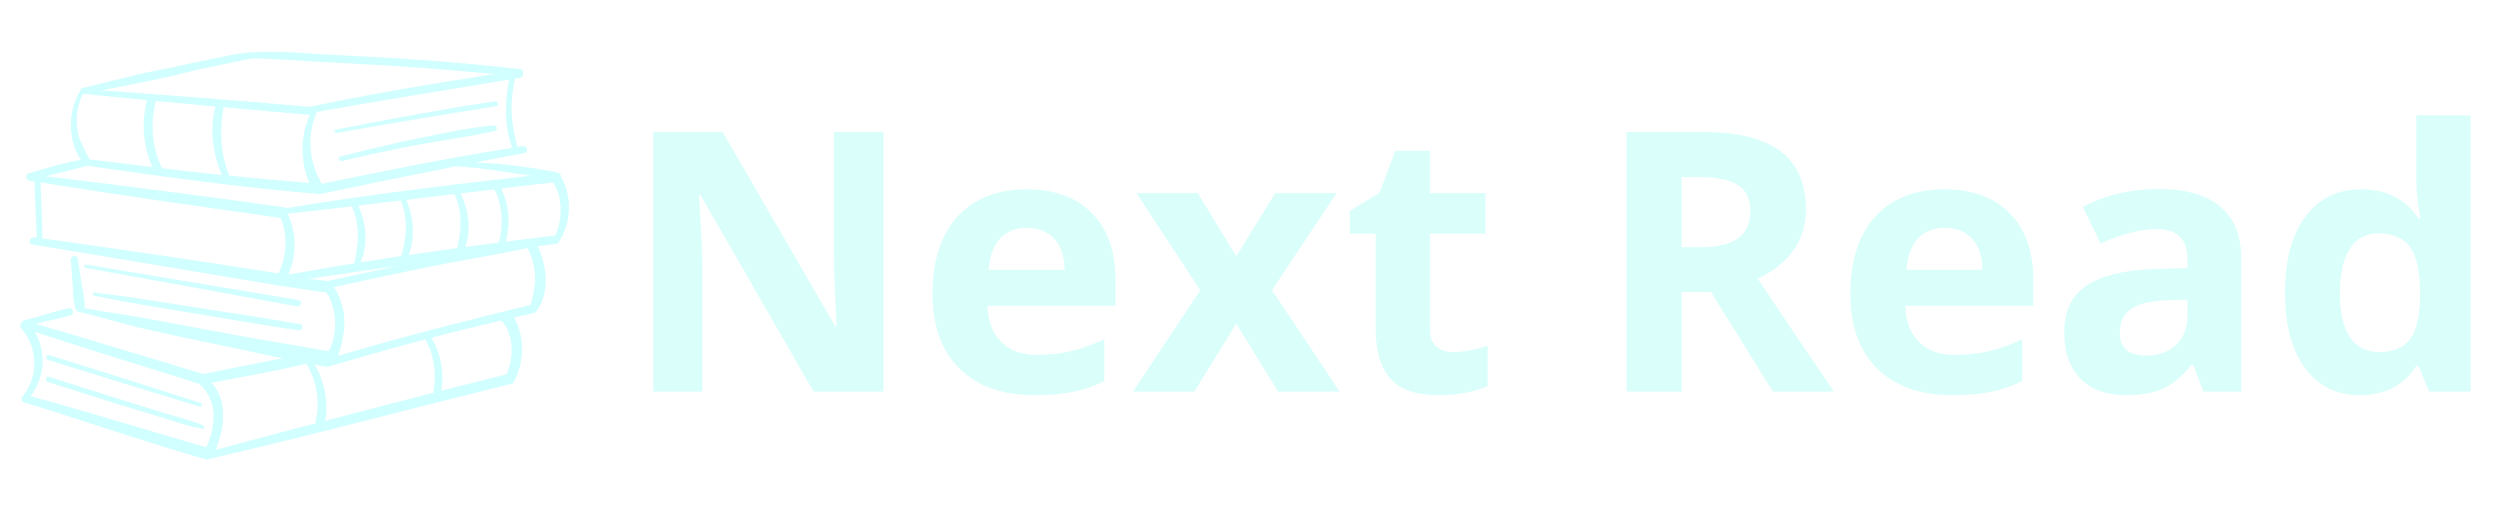
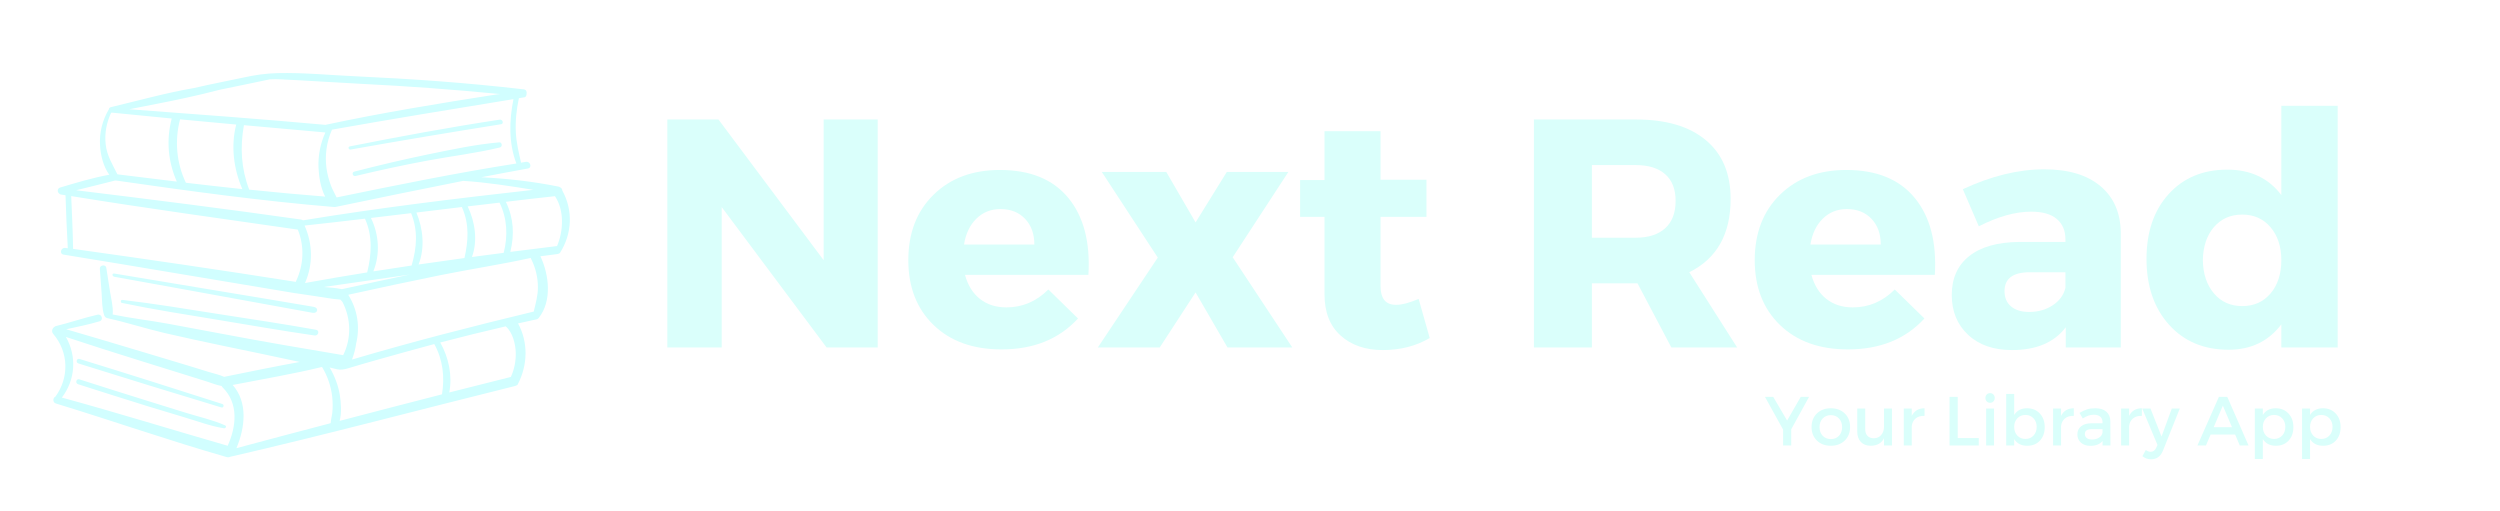
<svg xmlns="http://www.w3.org/2000/svg" width="1920" zoomAndPan="magnify" viewBox="0 0 1440 294" height="392" preserveAspectRatio="xMidYMid meet" version="1.0">
  <defs>
    <g />
-     <clipPath id="6b8345440b">
-       <path d="M 11.016 29.398 L 328 29.398 L 328 264.898 L 11.016 264.898 Z M 11.016 29.398 " clip-rule="nonzero" />
+     <clipPath id="85f40cbfcf">
+       <path d="M 30 42 L 329 42 L 329 263.617 L 30 263.617 Z M 30 42 " clip-rule="nonzero" />
    </clipPath>
  </defs>
-   <g clip-path="url(#6b8345440b)">
-     <path fill="#d1feff" d="M 285.055 75.352 C 270.574 78.852 255.523 80.633 240.852 83.367 C 226.117 86.102 211.512 89.285 196.906 92.785 C 195.125 93.23 194.363 90.559 196.141 90.113 C 210.941 86.293 225.738 82.793 240.727 79.676 C 255.078 76.75 269.938 73.504 284.609 72.234 C 286.387 72.043 286.77 74.906 285.055 75.352 Z M 112.945 177.086 C 93.512 174.031 74.078 170.785 54.52 168.496 C 53.5 168.367 53.246 170.148 54.266 170.34 C 73.699 174.414 93.387 177.465 113.008 180.711 C 132.633 183.957 152.258 187.391 171.945 190.254 C 174.168 190.574 175.184 187.199 172.836 186.754 C 152.957 183.191 132.887 180.203 112.945 177.086 Z M 71.793 230.785 C 57.25 226.266 42.77 221.684 28.289 217.039 C 26.383 216.406 25.621 219.457 27.527 220.031 C 41.816 224.613 56.105 229.129 70.395 233.582 C 77.254 235.684 84.113 237.781 91.035 239.816 C 99.418 242.234 107.992 245.609 116.566 246.945 C 117.582 247.133 118.406 245.672 117.266 245.164 C 109.707 241.789 101.195 239.945 93.258 237.465 C 86.145 235.238 78.969 233.012 71.793 230.785 Z M 28.352 204.57 C 26.637 204.062 25.938 206.734 27.652 207.305 C 56.742 216.469 85.891 225.375 115.043 234.219 C 116.375 234.602 116.883 232.566 115.613 232.121 C 86.527 222.766 57.504 213.543 28.352 204.57 Z M 171.438 172.758 C 130.855 165.824 90.211 159.27 49.629 152.398 C 48.105 152.145 48.168 154.055 49.691 154.371 C 49.691 154.371 130.285 168.941 170.676 176.387 C 173.852 176.957 174.613 173.332 171.438 172.758 Z M 284.926 58.363 C 254.254 63.008 223.77 68.672 193.348 74.715 C 192.078 74.969 192.648 76.879 193.918 76.625 C 224.469 71.152 255.078 66.062 285.754 61.164 C 287.594 60.906 286.77 58.109 284.926 58.363 Z M 321.762 139.676 C 321.57 139.992 321.316 140.121 321 140.184 C 320.684 140.375 320.363 140.5 319.984 140.5 C 316.555 140.945 313.125 141.391 309.758 141.836 C 315.094 153.164 316.938 169.195 308.742 179.504 C 308.617 179.629 308.488 179.758 308.363 179.883 C 308.109 180.141 307.727 180.328 307.281 180.395 C 303.535 181.219 299.789 182.047 296.105 182.875 C 302.457 194.52 302.012 208.324 295.977 220.031 C 295.789 220.477 295.406 220.668 295.09 220.793 C 294.836 220.922 294.582 221.051 294.262 221.113 C 236.281 235.492 178.551 250.953 120.312 264.375 C 119.68 264.695 118.914 264.758 118.09 264.504 C 83.098 254.453 48.738 242.426 14 231.801 C 11.84 231.164 12.094 228.301 13.684 227.602 C 22.191 216.023 21.812 200.309 12.348 189.301 C 11.016 187.711 11.84 185.738 13.172 184.91 C 13.363 184.719 13.617 184.594 13.871 184.527 C 22.445 182.43 30.828 179.504 39.402 177.531 C 42.07 176.957 43.215 180.84 40.547 181.602 C 33.879 183.574 27.082 184.973 20.285 186.438 C 36.227 191.145 52.168 195.789 68.047 200.625 C 76.871 203.297 85.637 205.906 94.465 208.578 C 98.785 209.914 103.164 211.25 107.484 212.586 C 110.531 213.543 113.77 214.176 116.691 215.512 C 132.062 212.395 147.43 209.215 162.863 206.414 C 147.176 203.043 131.426 199.734 115.742 196.488 C 103.926 194.008 92.113 191.465 80.301 188.727 C 68.617 185.992 57.184 182.238 45.562 179.695 C 45.5 179.695 45.438 179.629 45.371 179.629 C 44.547 179.504 43.785 178.867 43.402 177.785 C 42.07 173.523 42.195 168.688 41.879 164.234 L 40.801 149.41 C 40.609 147.184 44.422 146.609 44.738 148.836 C 45.5 153.734 46.262 158.633 47.023 163.469 C 47.723 167.859 48.992 172.566 48.676 177.02 C 48.676 177.148 48.613 177.277 48.613 177.402 C 59.852 179.758 71.477 181.031 82.777 183.129 C 94.336 185.293 105.961 187.457 117.52 189.617 C 141.207 194.137 164.961 198.145 188.711 202.152 C 188.902 202.215 189.156 202.215 189.348 202.281 C 194.492 191.973 194.172 179.949 188.902 169.703 C 188.52 169.258 188.141 168.812 187.758 168.434 C 187.695 168.367 187.695 168.367 187.633 168.305 C 182.426 167.988 177.09 166.84 171.945 166.141 C 168.262 165.633 164.516 165.059 160.832 164.488 C 160.77 164.488 160.703 164.488 160.578 164.488 C 113.262 156.66 66.012 148.52 18.637 140.82 C 15.906 140.375 17.047 136.367 19.715 136.746 C 20.223 136.812 20.73 136.875 21.238 136.938 C 20.605 126.121 20.223 115.371 19.844 104.555 C 18.891 104.426 18 104.234 17.047 104.109 C 16.668 104.047 16.348 103.918 16.16 103.664 C 14.824 102.898 14.57 100.418 16.539 99.848 C 26.445 96.918 36.418 93.863 46.578 92.02 C 42.895 86.992 41.246 79.93 40.926 74.141 C 40.418 66.316 42.387 58.68 46.324 52 C 46.391 51.43 46.77 50.918 47.531 50.727 C 64.363 46.719 81.32 41.949 98.402 39.023 C 108.883 36.539 121.457 34.188 128.316 32.66 C 135.555 31.07 141.969 30.113 149.398 29.922 C 165.402 29.543 181.664 31.195 197.602 31.895 C 231.578 33.484 263.207 35.648 299.66 39.848 C 301.121 40.039 301.566 41.375 301.312 42.457 C 301.441 43.668 300.742 44.875 299.281 44.812 C 298.391 44.938 297.504 45.129 296.613 45.258 C 295.152 52.191 294.391 59.191 294.77 66.254 C 295.09 72.551 296.551 78.531 297.945 84.641 C 298.961 84.512 299.98 84.32 300.996 84.129 C 303.598 83.75 304.867 87.695 302.137 88.203 C 292.676 89.922 283.148 91.703 273.688 93.547 C 289.562 94.375 305.125 96.094 320.809 99.273 C 321.191 99.336 321.445 99.465 321.699 99.656 C 322.59 99.973 323.098 100.863 323.16 101.754 C 329.766 113.715 329.129 128.094 321.762 139.676 Z M 293.309 45.828 C 256.348 51.875 219.387 57.918 182.488 64.473 C 182.488 64.535 182.426 64.66 182.426 64.727 C 179.184 72.105 178.105 80.188 179.184 88.203 C 179.695 91.766 180.645 95.203 181.852 98.574 C 182.805 101.117 184.203 103.41 185.348 105.891 C 221.863 98.383 258.254 90.938 295.09 85.148 C 290.324 72.742 290.707 58.68 293.309 45.828 Z M 58.773 52 C 98.719 54.992 138.668 57.918 178.613 61.543 C 178.742 61.48 178.867 61.418 179.059 61.418 C 213.289 54.102 247.902 48.438 282.516 43.031 C 283.402 42.902 284.23 42.84 285.117 42.711 C 256.922 39.977 228.723 37.875 200.398 36.477 C 184.141 35.648 167.883 34.504 151.559 33.742 C 149.145 33.613 146.797 33.613 144.508 33.742 C 134.41 35.84 124.312 38.004 114.215 40.039 C 106.977 41.883 99.039 43.855 93.766 44.938 C 82.082 47.547 70.395 49.648 58.773 52 Z M 178.488 66.188 C 161.91 64.727 145.336 63.262 128.758 61.734 C 126.348 75.285 127.043 88.266 132 101.117 C 147.43 102.707 162.863 104.172 178.359 105.383 C 175.566 100.035 174.551 93.164 174.297 87.758 C 173.977 80.312 175.438 72.934 178.488 66.188 Z M 124.059 61.352 C 112.629 60.336 101.195 59.254 89.766 58.172 C 86.398 71.152 87.543 84.766 93.32 96.918 C 104.816 98.254 116.312 99.59 127.809 100.801 C 122.473 88.52 120.695 74.332 124.059 61.352 Z M 51.531 91.766 C 63.602 93.293 75.668 94.758 87.797 96.219 C 82.398 83.941 81.254 70.77 84.684 57.664 C 72.617 56.52 60.551 55.309 48.484 54.102 C 48.23 54.164 47.914 54.164 47.723 54.102 C 44.863 60.145 43.656 66.633 44.355 73.316 C 45.117 80.504 48.547 85.656 51.531 91.766 Z M 161.656 125.551 C 115.551 118.871 69.316 112.57 23.336 105.062 C 23.781 115.816 24.289 126.566 24.477 137.32 C 69.887 143.684 115.168 150.301 160.449 157.488 C 160.516 157.234 160.578 157.043 160.703 156.789 C 165.277 146.926 165.785 135.73 161.656 125.551 Z M 164.832 119.887 C 211.512 112.188 258.445 106.527 305.441 101.246 C 291.277 98.953 277.051 96.664 262.699 95.773 C 262.637 95.773 262.637 95.773 262.57 95.773 C 236.789 100.863 211.066 106.207 185.41 111.551 C 185.281 111.551 185.156 111.551 185.027 111.617 C 184.711 111.742 184.266 111.809 183.82 111.742 C 139.301 108.055 95.102 101.945 50.898 95.582 C 50.645 95.648 50.391 95.582 50.074 95.52 C 49.945 95.582 49.883 95.582 49.754 95.648 C 41.941 97.684 34.133 99.527 26.32 101.5 C 72.109 107.098 117.836 112.887 163.5 119.379 C 164.07 119.441 164.453 119.633 164.832 119.887 Z M 267.969 142.281 C 274.449 141.391 280.863 140.566 287.34 139.738 C 290.008 129.367 289.5 118.613 284.801 109.07 C 278.324 109.836 271.844 110.598 265.367 111.363 C 269.875 120.84 271.59 132.293 267.969 142.281 Z M 235.391 146.863 C 244.727 145.527 254.062 144.191 263.398 142.918 C 265.746 132.422 266.445 122.367 262 112.188 C 261.938 112.062 261.875 111.871 261.875 111.742 C 252.602 112.824 243.328 113.969 234.059 115.117 C 238.184 125.039 239.328 136.746 235.391 146.863 Z M 207.766 151.062 C 215.512 149.855 223.324 148.645 231.137 147.5 C 234.312 136.555 235.137 126.188 230.816 115.496 C 222.625 116.453 214.434 117.469 206.305 118.426 C 211.258 128.668 212.02 140.5 207.766 151.062 Z M 204.016 151.699 C 206.684 140.754 207.445 129.559 202.684 118.934 C 202.684 118.934 202.684 118.934 202.684 118.871 C 190.426 120.332 178.105 121.73 165.785 123.07 C 170.801 134.328 171.055 146.863 166.039 158.188 C 178.676 155.898 191.316 153.734 204.016 151.699 Z M 229.93 153.035 C 212.465 155.582 195 158.125 177.469 160.605 C 181.219 160.926 185.027 161.18 188.586 161.941 C 202.367 158.887 216.148 155.898 229.93 153.035 Z M 115.742 221.941 C 115.484 221.684 115.297 221.43 115.168 221.113 C 111.992 220.539 109.008 219.266 105.961 218.312 C 101.641 216.914 97.258 215.578 92.941 214.242 C 84.176 211.504 75.414 208.77 66.586 206.035 C 51.023 201.199 35.527 196.234 20.098 191.145 C 26.766 202.918 26.004 217.168 17.621 228.176 C 51.531 237.465 85.066 247.898 118.852 257.633 C 124.125 245.863 125.711 231.801 115.742 221.941 Z M 182.68 227.793 C 181.918 221.176 179.82 215.066 176.453 209.469 C 158.418 213.859 140.062 216.914 121.902 220.477 C 131.301 231.164 129.457 246.562 124.188 259.098 C 143.367 253.941 162.547 248.852 181.727 243.824 C 181.789 241.855 182.426 239.883 182.68 237.781 C 183.059 234.473 182.996 231.102 182.68 227.793 Z M 244.98 195.473 C 239.074 197.062 233.168 198.652 227.262 200.309 C 221.355 201.961 215.449 203.617 209.543 205.27 C 203.762 206.926 197.922 208.578 192.141 210.359 C 190.172 210.934 187.758 211.379 185.789 210.934 C 184.203 210.551 183.121 210.297 181.09 209.789 C 184.074 214.812 186.426 220.922 187.316 226.711 C 187.949 230.785 188.586 237.465 187.188 242.426 C 208.02 236.953 228.848 231.547 249.68 226.203 C 251.395 215.512 250.25 205.078 244.98 195.473 Z M 294.707 200.688 C 294.582 195.535 292.801 188.156 288.547 184.656 C 275.211 187.773 261.875 191.02 248.602 194.52 C 253.809 203.742 256.094 214.688 254.125 225.059 C 266.637 221.875 279.148 218.695 291.723 215.578 C 293.883 210.805 294.836 205.844 294.707 200.688 Z M 308.234 160.859 C 308.234 154.816 306.836 148.898 304.105 143.492 C 303.98 143.301 303.918 143.047 303.852 142.855 C 285.688 146.863 267.145 149.664 248.855 153.352 C 230.055 157.172 211.32 161.18 192.586 165.316 C 192.586 165.441 192.586 165.504 192.586 165.633 C 198.176 174.539 199.699 185.164 197.285 195.09 C 196.84 198.461 195.953 201.707 194.746 204.953 C 231.453 194.074 268.48 184.594 305.695 175.621 C 306.836 170.723 308.234 166.016 308.234 160.859 Z M 318.652 105.125 C 308.68 106.207 298.645 107.352 288.676 108.562 C 293.5 118.68 293.945 128.605 291.406 139.164 C 300.867 137.957 310.395 136.746 319.855 135.602 C 319.855 135.602 319.922 135.602 319.922 135.602 C 323.859 126.375 324.43 113.715 318.652 105.125 Z M 318.652 105.125 " fill-opacity="1" fill-rule="nonzero" />
+   <g clip-path="url(#85f40cbfcf)">
+     <path fill="#d1feff" d="M 287.965 84.934 C 274.301 88.234 260.102 89.914 246.258 92.492 C 232.355 95.07 218.574 98.07 204.793 101.367 C 203.113 101.789 202.395 99.27 204.074 98.852 C 218.035 95.25 231.996 91.953 246.141 89.012 C 259.68 86.254 273.703 83.195 287.547 81.996 C 289.223 81.816 289.582 84.516 287.965 84.934 Z M 125.574 180.836 C 107.238 177.957 88.902 174.898 70.445 172.738 C 69.488 172.621 69.25 174.301 70.207 174.48 C 88.543 178.316 107.121 181.195 125.637 184.254 C 144.152 187.312 162.668 190.555 181.242 193.25 C 183.34 193.551 184.301 190.375 182.082 189.953 C 163.328 186.594 144.391 183.777 125.574 180.836 Z M 86.746 231.457 C 73.023 227.199 59.359 222.879 45.699 218.5 C 43.902 217.902 43.184 220.781 44.98 221.32 C 58.461 225.641 71.945 229.898 85.426 234.094 C 91.898 236.074 98.371 238.055 104.902 239.973 C 112.812 242.254 120.902 245.43 128.992 246.691 C 129.949 246.871 130.73 245.492 129.648 245.012 C 122.52 241.832 114.488 240.094 107 237.754 C 100.289 235.656 93.516 233.555 86.746 231.457 Z M 45.758 206.746 C 44.141 206.266 43.48 208.785 45.102 209.324 C 72.543 217.961 100.047 226.359 127.555 234.695 C 128.812 235.055 129.289 233.137 128.094 232.715 C 100.648 223.898 73.262 215.203 45.758 206.746 Z M 180.766 176.758 C 142.473 170.223 104.125 164.043 65.832 157.566 C 64.395 157.328 64.453 159.125 65.895 159.426 C 65.895 159.426 141.934 173.16 180.043 180.176 C 183.039 180.719 183.762 177.297 180.766 176.758 Z M 287.844 68.922 C 258.902 73.301 230.141 78.637 201.438 84.336 C 200.238 84.574 200.777 86.375 201.977 86.133 C 230.801 80.977 259.68 76.18 288.625 71.559 C 290.363 71.32 289.582 68.684 287.844 68.922 Z M 322.602 145.57 C 322.422 145.871 322.18 145.992 321.879 146.051 C 321.582 146.23 321.281 146.352 320.922 146.352 C 317.688 146.77 314.449 147.191 311.273 147.609 C 316.309 158.285 318.047 173.398 310.316 183.117 C 310.195 183.234 310.074 183.355 309.957 183.477 C 309.715 183.715 309.355 183.895 308.938 183.957 C 305.402 184.734 301.867 185.516 298.391 186.293 C 304.383 197.27 303.965 210.285 298.27 221.32 C 298.09 221.742 297.73 221.922 297.434 222.039 C 297.191 222.16 296.953 222.281 296.652 222.34 C 241.945 235.895 187.477 250.469 132.527 263.125 C 131.926 263.426 131.207 263.484 130.43 263.242 C 97.41 253.77 64.992 242.434 32.215 232.418 C 30.18 231.816 30.418 229.117 31.918 228.457 C 39.945 217.543 39.586 202.727 30.66 192.352 C 29.398 190.852 30.18 188.992 31.438 188.215 C 31.617 188.035 31.855 187.914 32.098 187.855 C 40.188 185.875 48.098 183.117 56.184 181.258 C 58.703 180.719 59.781 184.375 57.266 185.094 C 50.973 186.953 44.559 188.273 38.148 189.652 C 53.188 194.09 68.23 198.469 83.211 203.027 C 91.539 205.547 99.809 208.008 108.137 210.523 C 112.211 211.785 116.348 213.043 120.422 214.305 C 123.297 215.203 126.355 215.805 129.109 217.062 C 143.613 214.125 158.113 211.125 172.676 208.484 C 157.875 205.309 143.012 202.188 128.211 199.129 C 117.066 196.789 105.922 194.391 94.773 191.812 C 83.75 189.234 72.965 185.695 61.996 183.297 C 61.938 183.297 61.879 183.234 61.816 183.234 C 61.039 183.117 60.32 182.516 59.961 181.496 C 58.703 177.477 58.82 172.922 58.523 168.723 L 57.504 154.746 C 57.324 152.648 60.918 152.109 61.219 154.207 C 61.938 158.824 62.656 163.445 63.375 168.004 C 64.035 172.141 65.234 176.578 64.934 180.777 C 64.934 180.898 64.875 181.016 64.875 181.137 C 75.48 183.355 86.445 184.555 97.113 186.535 C 108.02 188.574 118.984 190.613 129.891 192.652 C 152.242 196.91 174.652 200.688 197.062 204.469 C 197.242 204.527 197.48 204.527 197.66 204.586 C 202.516 194.871 202.215 183.535 197.242 173.879 C 196.883 173.461 196.523 173.039 196.164 172.68 C 196.105 172.621 196.105 172.621 196.043 172.559 C 191.129 172.262 186.098 171.18 181.242 170.52 C 177.77 170.043 174.23 169.5 170.758 168.961 C 170.695 168.961 170.637 168.961 170.516 168.961 C 125.875 161.586 81.293 153.906 36.59 146.652 C 34.016 146.23 35.094 142.453 37.609 142.812 C 38.09 142.871 38.566 142.934 39.047 142.992 C 38.449 132.797 38.09 122.66 37.73 112.465 C 36.832 112.344 35.992 112.164 35.094 112.043 C 34.734 111.984 34.434 111.863 34.254 111.625 C 32.996 110.906 32.754 108.566 34.613 108.027 C 43.961 105.266 53.367 102.387 62.957 100.648 C 59.48 95.91 57.922 89.254 57.625 83.797 C 57.145 76.418 59 69.223 62.719 62.926 C 62.777 62.383 63.137 61.906 63.855 61.723 C 79.734 57.945 95.734 53.449 111.852 50.688 C 121.742 48.352 133.605 46.129 140.078 44.691 C 146.906 43.191 152.961 42.293 159.969 42.113 C 175.07 41.754 190.41 43.312 205.453 43.973 C 237.512 45.473 267.352 47.512 301.746 51.469 C 303.125 51.648 303.543 52.906 303.305 53.926 C 303.426 55.066 302.766 56.207 301.387 56.148 C 300.547 56.266 299.711 56.445 298.871 56.566 C 297.492 63.105 296.773 69.703 297.133 76.359 C 297.434 82.297 298.812 87.934 300.129 93.691 C 301.086 93.57 302.047 93.391 303.004 93.211 C 305.461 92.852 306.66 96.57 304.082 97.051 C 295.156 98.668 286.168 100.348 277.238 102.09 C 292.219 102.867 306.898 104.488 321.699 107.484 C 322.059 107.547 322.301 107.668 322.539 107.848 C 323.379 108.145 323.859 108.984 323.918 109.824 C 330.148 121.102 329.551 134.656 322.602 145.57 Z M 295.754 57.105 C 260.879 62.805 226.004 68.5 191.191 74.68 C 191.191 74.738 191.129 74.859 191.129 74.918 C 188.074 81.875 187.055 89.492 188.074 97.051 C 188.555 100.41 189.453 103.648 190.59 106.828 C 191.488 109.227 192.809 111.383 193.887 113.723 C 228.344 106.648 262.676 99.629 297.434 94.172 C 292.938 82.477 293.297 69.223 295.754 57.105 Z M 74.461 62.926 C 112.152 65.742 149.844 68.5 187.535 71.922 C 187.656 71.859 187.773 71.801 187.953 71.801 C 220.254 64.902 252.91 59.566 285.566 54.469 C 286.406 54.348 287.188 54.289 288.023 54.168 C 261.418 51.59 234.812 49.609 208.09 48.289 C 192.75 47.512 177.406 46.43 162.008 45.711 C 159.73 45.59 157.516 45.59 155.355 45.711 C 145.828 47.691 136.301 49.73 126.773 51.648 C 119.941 53.387 112.453 55.246 107.48 56.266 C 96.453 58.727 85.426 60.703 74.461 62.926 Z M 187.414 76.297 C 171.773 74.918 156.137 73.539 140.496 72.102 C 138.219 84.875 138.879 97.109 143.551 109.227 C 158.113 110.727 172.676 112.105 187.297 113.242 C 184.66 108.207 183.699 101.727 183.461 96.629 C 183.16 89.613 184.539 82.656 187.414 76.297 Z M 136.062 71.742 C 125.277 70.781 114.488 69.762 103.703 68.742 C 100.527 80.977 101.605 93.812 107.059 105.266 C 117.906 106.527 128.75 107.785 139.598 108.926 C 134.562 97.352 132.887 83.977 136.062 71.742 Z M 67.629 100.41 C 79.016 101.848 90.402 103.227 101.848 104.605 C 96.754 93.031 95.676 80.617 98.91 68.262 C 87.523 67.184 76.141 66.043 64.754 64.902 C 64.516 64.965 64.215 64.965 64.035 64.902 C 61.34 70.602 60.199 76.719 60.859 83.016 C 61.578 89.793 64.812 94.652 67.629 100.41 Z M 171.535 132.258 C 128.031 125.957 84.41 120.02 41.023 112.945 C 41.445 123.078 41.922 133.215 42.105 143.352 C 84.949 149.348 127.672 155.586 170.398 162.363 C 170.457 162.125 170.516 161.945 170.637 161.703 C 174.953 152.41 175.43 141.852 171.535 132.258 Z M 174.531 126.918 C 218.574 119.66 262.855 114.324 307.199 109.344 C 293.836 107.188 280.414 105.027 266.871 104.188 C 266.812 104.188 266.812 104.188 266.754 104.188 C 242.422 108.984 218.156 114.023 193.945 119.062 C 193.828 119.062 193.707 119.062 193.586 119.121 C 193.289 119.242 192.867 119.301 192.449 119.242 C 150.441 115.762 108.738 110.004 67.031 104.008 C 66.793 104.066 66.551 104.008 66.254 103.949 C 66.133 104.008 66.074 104.008 65.953 104.066 C 58.582 105.988 51.211 107.727 43.84 109.586 C 87.047 114.863 130.188 120.32 173.273 126.438 C 173.812 126.5 174.172 126.68 174.531 126.918 Z M 271.844 148.031 C 277.957 147.191 284.012 146.41 290.121 145.633 C 292.637 135.855 292.16 125.719 287.727 116.723 C 281.613 117.441 275.5 118.16 269.391 118.883 C 273.645 127.816 275.262 138.613 271.844 148.031 Z M 241.105 152.348 C 249.914 151.09 258.723 149.828 267.531 148.629 C 269.75 138.734 270.406 129.258 266.215 119.66 C 266.152 119.543 266.094 119.363 266.094 119.242 C 257.344 120.262 248.598 121.34 239.848 122.422 C 243.742 131.777 244.82 142.812 241.105 152.348 Z M 215.039 156.309 C 222.352 155.168 229.719 154.027 237.09 152.949 C 240.086 142.633 240.867 132.855 236.793 122.781 C 229.062 123.68 221.332 124.641 213.66 125.539 C 218.336 135.195 219.055 146.352 215.039 156.309 Z M 211.504 156.906 C 214.02 146.59 214.738 136.035 210.246 126.02 C 210.246 126.02 210.246 126.02 210.246 125.957 C 198.68 127.34 187.055 128.656 175.43 129.918 C 180.164 140.531 180.402 152.348 175.672 163.023 C 187.594 160.863 199.52 158.824 211.504 156.906 Z M 235.953 158.164 C 219.473 160.566 202.996 162.965 186.457 165.305 C 189.992 165.602 193.586 165.844 196.941 166.562 C 209.945 163.684 222.949 160.863 235.953 158.164 Z M 128.211 223.121 C 127.973 222.879 127.793 222.641 127.672 222.34 C 124.676 221.801 121.859 220.602 118.984 219.703 C 114.91 218.383 110.773 217.121 106.699 215.863 C 98.43 213.285 90.16 210.703 81.832 208.125 C 67.152 203.566 52.531 198.891 37.969 194.09 C 44.262 205.188 43.543 218.621 35.633 228.996 C 67.629 237.754 99.27 247.59 131.148 256.766 C 136.121 245.672 137.621 232.418 128.211 223.121 Z M 191.371 228.637 C 190.652 222.398 188.672 216.645 185.496 211.363 C 168.48 215.504 151.164 218.383 134.023 221.742 C 142.895 231.816 141.156 246.332 136.18 258.145 C 154.277 253.289 172.375 248.488 190.473 243.75 C 190.531 241.891 191.129 240.035 191.371 238.055 C 191.73 234.934 191.668 231.758 191.371 228.637 Z M 250.152 198.172 C 244.582 199.668 239.008 201.168 233.434 202.727 C 227.863 204.289 222.289 205.848 216.719 207.406 C 211.266 208.965 205.75 210.523 200.297 212.203 C 198.441 212.746 196.164 213.164 194.305 212.746 C 192.809 212.383 191.789 212.145 189.871 211.664 C 192.688 216.402 194.906 222.16 195.746 227.617 C 196.344 231.457 196.941 237.754 195.625 242.434 C 215.277 237.273 234.934 232.176 254.59 227.137 C 256.207 217.062 255.129 207.227 250.152 198.172 Z M 297.074 203.09 C 296.953 198.23 295.273 191.273 291.262 187.973 C 278.676 190.914 266.094 193.973 253.57 197.27 C 258.484 205.969 260.641 216.281 258.781 226.059 C 270.586 223.059 282.391 220.062 294.258 217.121 C 296.293 212.625 297.191 207.945 297.074 203.09 Z M 309.836 165.543 C 309.836 159.844 308.52 154.266 305.941 149.168 C 305.82 148.988 305.762 148.75 305.703 148.57 C 288.562 152.348 271.066 154.988 253.809 158.465 C 236.07 162.062 218.395 165.844 200.719 169.742 C 200.719 169.859 200.719 169.922 200.719 170.043 C 205.992 178.438 207.43 188.453 205.152 197.809 C 204.734 200.988 203.895 204.047 202.754 207.105 C 237.391 196.852 272.324 187.914 307.438 179.457 C 308.52 174.84 309.836 170.402 309.836 165.543 Z M 319.664 113.004 C 310.254 114.023 300.789 115.102 291.379 116.242 C 295.934 125.777 296.355 135.137 293.957 145.09 C 302.887 143.953 311.875 142.812 320.801 141.734 C 320.801 141.734 320.863 141.734 320.863 141.734 C 324.578 133.035 325.117 121.102 319.664 113.004 Z M 319.664 113.004 " fill-opacity="1" fill-rule="nonzero" />
  </g>
  <g fill="#dafffb" fill-opacity="1">
-     <g transform="translate(357.3826, 225.577)">
+     <g transform="translate(371.252, 200.1358)">
      <g>
-         <path d="M 151.516 0 L 111.219 0 L 46.141 -113.156 L 45.219 -113.156 C 46.52 -93.164 47.172 -78.91 47.172 -70.391 L 47.172 0 L 18.828 0 L 18.828 -149.578 L 58.828 -149.578 L 123.797 -37.547 L 124.516 -37.547 C 123.492 -56.984 122.984 -70.727 122.984 -78.781 L 122.984 -149.578 L 151.516 -149.578 Z M 151.516 0 " />
+         <path d="M 134.312 0 L 104.859 0 L 44.453 -80.844 L 44.453 0 L 13.125 0 L 13.125 -131.312 L 42.578 -131.312 L 103.172 -50.266 L 103.172 -131.312 L 134.312 -131.312 Z M 134.312 0 " />
      </g>
    </g>
-     <g transform="translate(527.735, 225.577)">
+   </g>
+   <g fill="#dafffb" fill-opacity="1">
+     <g transform="translate(518.6935, 200.1358)">
      <g>
-         <path d="M 63.734 -94.328 C 57.117 -94.328 51.938 -92.227 48.188 -88.031 C 44.438 -83.844 42.289 -77.895 41.75 -70.188 L 85.531 -70.188 C 85.395 -77.895 83.379 -83.844 79.484 -88.031 C 75.598 -92.227 70.348 -94.328 63.734 -94.328 Z M 68.141 2.047 C 49.723 2.047 35.328 -3.031 24.953 -13.188 C 14.586 -23.352 9.406 -37.75 9.406 -56.375 C 9.406 -75.539 14.195 -90.359 23.781 -100.828 C 33.363 -111.297 46.613 -116.531 63.531 -116.531 C 79.695 -116.531 92.281 -111.926 101.281 -102.719 C 110.289 -93.508 114.797 -80.789 114.797 -64.562 L 114.797 -49.422 L 41.031 -49.422 C 41.363 -40.547 43.984 -33.617 48.891 -28.641 C 53.805 -23.66 60.703 -21.172 69.578 -21.172 C 76.461 -21.172 82.973 -21.883 89.109 -23.312 C 95.242 -24.75 101.656 -27.039 108.344 -30.188 L 108.344 -6.031 C 102.883 -3.301 97.051 -1.273 90.844 0.047 C 84.645 1.379 77.078 2.047 68.141 2.047 Z M 68.141 2.047 " />
+         <path d="M 57.219 -102.234 C 74.719 -102.234 87.875 -96.852 96.688 -86.094 C 105.508 -75.344 109.359 -60.586 108.234 -41.828 L 37.141 -41.828 C 38.766 -35.828 41.641 -31.203 45.766 -27.953 C 49.891 -24.703 54.957 -23.078 60.969 -23.078 C 70.219 -23.078 78.281 -26.516 85.156 -33.391 L 102.234 -16.688 C 91.348 -4.812 76.656 1.125 58.156 1.125 C 41.77 1.125 28.727 -3.562 19.031 -12.938 C 9.344 -22.32 4.5 -34.766 4.5 -50.266 C 4.5 -65.898 9.344 -78.469 19.031 -87.969 C 28.727 -97.477 41.457 -102.234 57.219 -102.234 Z M 36.578 -59.281 L 77.094 -59.281 C 77.094 -65.406 75.312 -70.344 71.75 -74.094 C 68.188 -77.844 63.469 -79.719 57.594 -79.719 C 52.082 -79.719 47.453 -77.875 43.703 -74.188 C 39.953 -70.5 37.578 -65.531 36.578 -59.281 Z M 36.578 -59.281 " />
      </g>
    </g>
-     <g transform="translate(651.5346, 225.577)">
+   </g>
+   <g fill="#dafffb" fill-opacity="1">
+     <g transform="translate(631.6194, 200.1358)">
      <g>
-         <path d="M 39.797 -58.422 L 2.969 -114.375 L 38.359 -114.375 L 60.562 -77.953 L 82.969 -114.375 L 118.375 -114.375 L 81.125 -58.422 L 120.109 0 L 84.609 0 L 60.562 -39.188 L 36.422 0 L 1.016 0 Z M 39.797 -58.422 " />
+         <path d="M 57.031 -72.031 L 75.031 -101.109 L 110.484 -101.109 L 78.406 -51.953 L 112.734 0 L 75.406 0 L 57.031 -31.703 L 36.391 0 L 0.75 0 L 35.266 -51.766 L 3 -101.109 L 40.141 -101.109 Z M 57.031 -72.031 " />
      </g>
    </g>
-     <g transform="translate(772.6741, 225.577)">
+   </g>
+   <g fill="#dafffb" fill-opacity="1">
+     <g transform="translate(745.2957, 200.1358)">
      <g>
-         <path d="M 64.562 -22.812 C 70.02 -22.812 76.566 -24.004 84.203 -26.391 L 84.203 -3.172 C 76.422 0.305 66.867 2.047 55.547 2.047 C 43.066 2.047 33.977 -1.102 28.281 -7.406 C 22.594 -13.719 19.75 -23.188 19.75 -35.812 L 19.75 -90.953 L 4.812 -90.953 L 4.812 -104.156 L 22 -114.594 L 31 -138.734 L 50.953 -138.734 L 50.953 -114.375 L 82.969 -114.375 L 82.969 -90.953 L 50.953 -90.953 L 50.953 -35.812 C 50.953 -31.375 52.195 -28.098 54.688 -25.984 C 57.176 -23.867 60.469 -22.812 64.562 -22.812 Z M 64.562 -22.812 " />
+         <path d="M 71.844 -27.953 L 78.219 -5.438 C 70.344 -0.812 61.336 1.5 51.203 1.5 C 41.203 1.5 33.102 -1.281 26.906 -6.844 C 20.719 -12.406 17.625 -20.316 17.625 -30.578 L 17.625 -75.219 L 3.562 -75.219 L 3.562 -96.422 L 17.625 -96.422 L 17.625 -124.547 L 49.891 -124.547 L 49.891 -96.609 L 76.344 -96.609 L 76.344 -75.219 L 49.891 -75.219 L 49.891 -35.641 C 49.891 -31.766 50.672 -28.922 52.234 -27.109 C 53.797 -25.297 56.145 -24.453 59.281 -24.578 C 62.281 -24.578 66.469 -25.703 71.844 -27.953 Z M 71.844 -27.953 " />
      </g>
    </g>
-     <g transform="translate(863.631, 225.577)">
+   </g>
+   <g fill="#dafffb" fill-opacity="1">
+     <g transform="translate(826.895, 200.1358)">
      <g />
    </g>
-     <g transform="translate(918.062, 225.577)">
+   </g>
+   <g fill="#dafffb" fill-opacity="1">
+     <g transform="translate(870.4147, 200.1358)">
      <g>
-         <path d="M 50.547 -83.172 L 60.766 -83.172 C 70.797 -83.172 78.195 -84.844 82.969 -88.188 C 87.75 -91.531 90.141 -96.785 90.141 -103.953 C 90.141 -111.047 87.695 -116.094 82.812 -119.094 C 77.938 -122.094 70.383 -123.594 60.156 -123.594 L 50.547 -123.594 Z M 50.547 -57.391 L 50.547 0 L 18.828 0 L 18.828 -149.578 L 62.406 -149.578 C 82.727 -149.578 97.766 -145.875 107.516 -138.469 C 117.273 -131.07 122.156 -119.836 122.156 -104.766 C 122.156 -95.961 119.734 -88.133 114.891 -81.281 C 110.047 -74.426 103.191 -69.055 94.328 -65.172 C 116.836 -31.547 131.504 -9.82 138.328 0 L 103.125 0 L 67.422 -57.391 Z M 50.547 -57.391 " />
+         <path d="M 92.281 0 L 72.781 -36.953 L 46.516 -36.953 L 46.516 0 L 13.125 0 L 13.125 -131.312 L 71.844 -131.312 C 89.227 -131.312 102.672 -127.336 112.172 -119.391 C 121.672 -111.453 126.422 -100.164 126.422 -85.531 C 126.422 -65.27 118.484 -51.203 102.609 -43.328 L 130.172 0 Z M 46.516 -63.219 L 71.844 -63.219 C 79.094 -63.219 84.719 -65.031 88.719 -68.656 C 92.727 -72.281 94.734 -77.531 94.734 -84.406 C 94.734 -91.164 92.727 -96.297 88.719 -99.797 C 84.719 -103.297 79.094 -105.047 71.844 -105.047 L 46.516 -105.047 Z M 46.516 -63.219 " />
      </g>
    </g>
-     <g transform="translate(1056.39, 225.577)">
+   </g>
+   <g fill="#dafffb" fill-opacity="1">
+     <g transform="translate(1006.226, 200.1358)">
      <g>
-         <path d="M 63.734 -94.328 C 57.117 -94.328 51.938 -92.227 48.188 -88.031 C 44.438 -83.844 42.289 -77.895 41.75 -70.188 L 85.531 -70.188 C 85.395 -77.895 83.379 -83.844 79.484 -88.031 C 75.598 -92.227 70.348 -94.328 63.734 -94.328 Z M 68.141 2.047 C 49.723 2.047 35.328 -3.031 24.953 -13.188 C 14.586 -23.352 9.406 -37.75 9.406 -56.375 C 9.406 -75.539 14.195 -90.359 23.781 -100.828 C 33.363 -111.297 46.613 -116.531 63.531 -116.531 C 79.695 -116.531 92.281 -111.926 101.281 -102.719 C 110.289 -93.508 114.797 -80.789 114.797 -64.562 L 114.797 -49.422 L 41.031 -49.422 C 41.363 -40.547 43.984 -33.617 48.891 -28.641 C 53.805 -23.66 60.703 -21.172 69.578 -21.172 C 76.461 -21.172 82.973 -21.883 89.109 -23.312 C 95.242 -24.75 101.656 -27.039 108.344 -30.188 L 108.344 -6.031 C 102.883 -3.301 97.051 -1.273 90.844 0.047 C 84.645 1.379 77.078 2.047 68.141 2.047 Z M 68.141 2.047 " />
+         <path d="M 57.219 -102.234 C 74.719 -102.234 87.875 -96.852 96.688 -86.094 C 105.508 -75.344 109.359 -60.586 108.234 -41.828 L 37.141 -41.828 C 38.766 -35.828 41.641 -31.203 45.766 -27.953 C 49.891 -24.703 54.957 -23.078 60.969 -23.078 C 70.219 -23.078 78.281 -26.516 85.156 -33.391 L 102.234 -16.688 C 91.348 -4.812 76.656 1.125 58.156 1.125 C 41.77 1.125 28.727 -3.562 19.031 -12.938 C 9.344 -22.32 4.5 -34.766 4.5 -50.266 C 4.5 -65.898 9.344 -78.469 19.031 -87.969 C 28.727 -97.477 41.457 -102.234 57.219 -102.234 Z M 36.578 -59.281 L 77.094 -59.281 C 77.094 -65.406 75.312 -70.344 71.75 -74.094 C 68.188 -77.844 63.469 -79.719 57.594 -79.719 C 52.082 -79.719 47.453 -77.875 43.703 -74.188 C 39.953 -70.5 37.578 -65.531 36.578 -59.281 Z M 36.578 -59.281 " />
      </g>
    </g>
-     <g transform="translate(1180.19, 225.577)">
+   </g>
+   <g fill="#dafffb" fill-opacity="1">
+     <g transform="translate(1119.152, 200.1358)">
      <g>
-         <path d="M 89.016 0 L 82.969 -15.547 L 82.156 -15.547 C 76.906 -8.93 71.5 -4.344 65.938 -1.781 C 60.375 0.77 53.129 2.047 44.203 2.047 C 33.211 2.047 24.562 -1.086 18.25 -7.359 C 11.945 -13.641 8.797 -22.578 8.797 -34.172 C 8.797 -46.316 13.039 -55.27 21.531 -61.031 C 30.031 -66.789 42.836 -69.977 59.953 -70.594 L 79.797 -71.203 L 79.797 -76.219 C 79.797 -87.812 73.863 -93.609 62 -93.609 C 52.863 -93.609 42.117 -90.848 29.766 -85.328 L 19.438 -106.406 C 32.602 -113.289 47.203 -116.734 63.234 -116.734 C 78.578 -116.734 90.336 -113.391 98.516 -106.703 C 106.703 -100.023 110.797 -89.863 110.797 -76.219 L 110.797 0 Z M 79.797 -53 L 67.734 -52.594 C 58.66 -52.312 51.906 -50.672 47.469 -47.672 C 43.039 -44.672 40.828 -40.102 40.828 -33.969 C 40.828 -25.164 45.875 -20.766 55.969 -20.766 C 63.195 -20.766 68.973 -22.844 73.297 -27 C 77.629 -31.164 79.797 -36.691 79.797 -43.578 Z M 79.797 -53 " />
+         <path d="M 58.344 -102.609 C 72.219 -102.609 83 -99.383 90.688 -92.938 C 98.383 -86.5 102.297 -77.531 102.422 -66.031 L 102.422 0 L 70.719 0 L 70.719 -11.625 C 64.094 -2.875 53.773 1.5 39.766 1.5 C 29.141 1.5 20.695 -1.438 14.438 -7.312 C 8.188 -13.188 5.062 -20.816 5.062 -30.203 C 5.062 -39.828 8.406 -47.297 15.094 -52.609 C 21.789 -57.93 31.391 -60.656 43.891 -60.781 L 70.531 -60.781 L 70.531 -62.281 C 70.531 -67.281 68.875 -71.188 65.562 -74 C 62.25 -76.812 57.336 -78.219 50.828 -78.219 C 41.703 -78.219 31.641 -75.406 20.641 -69.781 L 11.438 -91.156 C 27.82 -98.789 43.457 -102.609 58.344 -102.609 Z M 49.703 -20.453 C 54.836 -20.453 59.344 -21.734 63.219 -24.297 C 67.094 -26.859 69.531 -30.203 70.531 -34.328 L 70.531 -43.328 L 50.078 -43.328 C 40.328 -43.328 35.453 -39.703 35.453 -32.453 C 35.453 -28.703 36.703 -25.766 39.203 -23.641 C 41.703 -21.516 45.203 -20.453 49.703 -20.453 Z M 49.703 -20.453 " />
      </g>
    </g>
-     <g transform="translate(1306.752, 225.577)">
+   </g>
+   <g fill="#dafffb" fill-opacity="1">
+     <g transform="translate(1231.703, 200.1358)">
      <g>
-         <path d="M 52.594 2.047 C 39.156 2.047 28.598 -3.172 20.922 -13.609 C 13.242 -24.047 9.406 -38.504 9.406 -56.984 C 9.406 -75.742 13.312 -90.359 21.125 -100.828 C 28.938 -111.297 39.695 -116.531 53.406 -116.531 C 67.801 -116.531 78.781 -110.938 86.344 -99.75 L 87.375 -99.75 C 85.801 -108.281 85.016 -115.883 85.016 -122.562 L 85.016 -159.188 L 116.328 -159.188 L 116.328 0 L 92.391 0 L 86.344 -14.828 L 85.016 -14.828 C 77.922 -3.578 67.113 2.047 52.594 2.047 Z M 63.531 -22.812 C 71.508 -22.812 77.359 -25.129 81.078 -29.766 C 84.797 -34.41 86.828 -42.289 87.172 -53.406 L 87.172 -56.781 C 87.172 -69.062 85.273 -77.859 81.484 -83.172 C 77.703 -88.492 71.547 -91.156 63.016 -91.156 C 56.066 -91.156 50.664 -88.203 46.812 -82.297 C 42.957 -76.398 41.031 -67.828 41.031 -56.578 C 41.031 -45.328 42.973 -36.883 46.859 -31.25 C 50.742 -25.625 56.301 -22.812 63.531 -22.812 Z M 63.531 -22.812 " />
+         <path d="M 114.797 -139.188 L 114.797 0 L 82.344 0 L 82.344 -13.312 C 74.969 -3.562 64.836 1.312 51.953 1.312 C 37.703 1.312 26.258 -3.5 17.625 -13.125 C 9 -22.758 4.688 -35.391 4.688 -51.016 C 4.688 -66.523 8.938 -78.969 17.438 -88.344 C 25.945 -97.727 37.203 -102.422 51.203 -102.422 C 64.586 -102.422 74.969 -97.539 82.344 -87.781 L 82.344 -139.188 Z M 43.516 -31.141 C 47.641 -26.266 53.078 -23.828 59.828 -23.828 C 66.586 -23.828 72.031 -26.266 76.156 -31.141 C 80.281 -36.016 82.344 -42.391 82.344 -50.266 C 82.344 -58.023 80.281 -64.344 76.156 -69.219 C 72.031 -74.094 66.586 -76.531 59.828 -76.531 C 53.078 -76.531 47.641 -74.125 43.516 -69.312 C 39.391 -64.5 37.266 -58.148 37.141 -50.266 C 37.266 -42.391 39.391 -36.016 43.516 -31.141 Z M 43.516 -31.141 " />
+       </g>
+     </g>
+   </g>
+   <g fill="#dafffb" fill-opacity="1">
+     <g transform="translate(1016.58, 256.5999)">
+       <g>
+         <path d="M 15.156 -9.312 L 15.156 0 L 10.484 0 L 10.484 -9.156 L 0.047 -28 L 4.797 -28 L 12.797 -14.359 L 20.641 -28 L 25.438 -28 Z M 15.156 -9.312 " />
+       </g>
+     </g>
+   </g>
+   <g fill="#dafffb" fill-opacity="1">
+     <g transform="translate(1042.057, 256.5999)">
+       <g>
+         <path d="M 12.516 -21.438 C 15.797 -21.438 18.461 -20.441 20.516 -18.453 C 22.566 -16.473 23.594 -13.867 23.594 -10.641 C 23.594 -7.441 22.566 -4.844 20.516 -2.844 C 18.461 -0.844 15.797 0.156 12.516 0.156 C 9.211 0.156 6.535 -0.844 4.484 -2.844 C 2.43 -4.844 1.406 -7.441 1.406 -10.641 C 1.406 -13.867 2.43 -16.473 4.484 -18.453 C 6.535 -20.441 9.211 -21.438 12.516 -21.438 Z M 12.516 -17.484 C 10.598 -17.484 9.031 -16.844 7.812 -15.562 C 6.602 -14.281 6 -12.625 6 -10.594 C 6 -8.539 6.602 -6.875 7.812 -5.594 C 9.031 -4.32 10.598 -3.688 12.516 -3.688 C 14.441 -3.688 16.004 -4.32 17.203 -5.594 C 18.398 -6.875 19 -8.539 19 -10.594 C 19 -12.625 18.391 -14.281 17.172 -15.562 C 15.961 -16.844 14.41 -17.484 12.516 -17.484 Z M 12.516 -17.484 " />
+       </g>
+     </g>
+   </g>
+   <g fill="#dafffb" fill-opacity="1">
+     <g transform="translate(1067.055, 256.5999)">
+       <g>
+         <path d="M 22.719 -21.281 L 22.719 0 L 18.125 0 L 18.125 -4.156 C 16.738 -1.332 14.203 0.102 10.516 0.156 C 8.086 0.156 6.18 -0.57 4.797 -2.031 C 3.41 -3.5 2.719 -5.504 2.719 -8.047 L 2.719 -21.281 L 7.312 -21.281 L 7.312 -9.312 C 7.312 -7.719 7.75 -6.457 8.625 -5.531 C 9.508 -4.613 10.727 -4.156 12.281 -4.156 C 14.062 -4.188 15.477 -4.82 16.531 -6.062 C 17.594 -7.301 18.125 -8.879 18.125 -10.797 L 18.125 -21.281 Z M 22.719 -21.281 " />
+       </g>
+     </g>
+   </g>
+   <g fill="#dafffb" fill-opacity="1">
+     <g transform="translate(1093.172, 256.5999)">
+       <g>
+         <path d="M 8 -21.281 L 8 -17.047 C 9.469 -19.973 11.922 -21.438 15.359 -21.438 L 15.359 -17.047 C 13.254 -17.148 11.547 -16.656 10.234 -15.562 C 8.93 -14.469 8.188 -12.988 8 -11.125 L 8 0 L 3.406 0 L 3.406 -21.281 Z M 8 -21.281 " />
+       </g>
+     </g>
+   </g>
+   <g fill="#dafffb" fill-opacity="1">
+     <g transform="translate(1108.931, 256.5999)">
+       <g />
+     </g>
+   </g>
+   <g fill="#dafffb" fill-opacity="1">
+     <g transform="translate(1119.25, 256.5999)">
+       <g>
+         <path d="M 8.406 -4.281 L 20.516 -4.281 L 20.516 0 L 3.688 0 L 3.688 -28 L 8.406 -28 Z M 8.406 -4.281 " />
+       </g>
+     </g>
+   </g>
+   <g fill="#dafffb" fill-opacity="1">
+     <g transform="translate(1140.608, 256.5999)">
+       <g>
+         <path d="M 3.75 -29.375 C 4.258 -29.895 4.898 -30.156 5.672 -30.156 C 6.453 -30.156 7.094 -29.895 7.594 -29.375 C 8.102 -28.852 8.359 -28.18 8.359 -27.359 C 8.359 -26.555 8.102 -25.895 7.594 -25.375 C 7.094 -24.852 6.453 -24.594 5.672 -24.594 C 4.898 -24.594 4.258 -24.852 3.75 -25.375 C 3.25 -25.895 3 -26.555 3 -27.359 C 3 -28.18 3.25 -28.852 3.75 -29.375 Z M 7.953 0 L 3.406 0 L 3.406 -21.281 L 7.953 -21.281 Z M 7.953 0 " />
+       </g>
+     </g>
+   </g>
+   <g fill="#dafffb" fill-opacity="1">
+     <g transform="translate(1151.966, 256.5999)">
+       <g>
+         <path d="M 15.641 -21.438 C 18.648 -21.438 21.094 -20.43 22.969 -18.422 C 24.852 -16.41 25.797 -13.789 25.797 -10.562 C 25.797 -7.363 24.875 -4.773 23.031 -2.797 C 21.195 -0.828 18.758 0.156 15.719 0.156 C 12.301 0.156 9.797 -1.125 8.203 -3.688 L 8.203 0 L 3.594 0 L 3.594 -29.688 L 8.203 -29.688 L 8.203 -17.594 C 9.797 -20.156 12.273 -21.438 15.641 -21.438 Z M 10.016 -5.703 C 11.234 -4.41 12.785 -3.766 14.672 -3.766 C 16.566 -3.766 18.117 -4.41 19.328 -5.703 C 20.547 -6.992 21.156 -8.664 21.156 -10.719 C 21.156 -12.719 20.547 -14.363 19.328 -15.656 C 18.117 -16.945 16.566 -17.594 14.672 -17.594 C 12.785 -17.594 11.234 -16.945 10.016 -15.656 C 8.805 -14.363 8.203 -12.719 8.203 -10.719 C 8.203 -8.664 8.805 -6.992 10.016 -5.703 Z M 10.016 -5.703 " />
+       </g>
+     </g>
+   </g>
+   <g fill="#dafffb" fill-opacity="1">
+     <g transform="translate(1179.164, 256.5999)">
+       <g>
+         <path d="M 8 -21.281 L 8 -17.047 C 9.469 -19.973 11.922 -21.438 15.359 -21.438 L 15.359 -17.047 C 13.254 -17.148 11.547 -16.656 10.234 -15.562 C 8.93 -14.469 8.188 -12.988 8 -11.125 L 8 0 L 3.406 0 L 3.406 -21.281 Z M 8 -21.281 " />
+       </g>
+     </g>
+   </g>
+   <g fill="#dafffb" fill-opacity="1">
+     <g transform="translate(1194.922, 256.5999)">
+       <g>
+         <path d="M 16.156 0 L 16.156 -2.594 C 14.633 -0.727 12.289 0.203 9.125 0.203 C 6.852 0.203 5.035 -0.414 3.672 -1.656 C 2.316 -2.895 1.641 -4.477 1.641 -6.406 C 1.641 -8.344 2.344 -9.883 3.75 -11.031 C 5.164 -12.188 7.145 -12.773 9.688 -12.797 L 16.125 -12.797 L 16.125 -13.438 C 16.125 -14.801 15.688 -15.852 14.812 -16.594 C 13.945 -17.344 12.691 -17.719 11.047 -17.719 C 8.984 -17.719 6.891 -17 4.766 -15.562 L 2.875 -18.766 C 4.5 -19.723 5.957 -20.406 7.25 -20.812 C 8.551 -21.227 10.148 -21.438 12.047 -21.438 C 14.766 -21.438 16.867 -20.773 18.359 -19.453 C 19.848 -18.141 20.609 -16.305 20.641 -13.953 L 20.688 0 Z M 10.078 -3.438 C 11.703 -3.438 13.082 -3.816 14.219 -4.578 C 15.352 -5.336 15.988 -6.305 16.125 -7.484 L 16.125 -9.438 L 10.359 -9.438 C 8.836 -9.438 7.723 -9.219 7.016 -8.781 C 6.305 -8.344 5.953 -7.613 5.953 -6.594 C 5.953 -5.633 6.316 -4.867 7.047 -4.297 C 7.785 -3.723 8.797 -3.438 10.078 -3.438 Z M 10.078 -3.438 " />
+       </g>
+     </g>
+   </g>
+   <g fill="#dafffb" fill-opacity="1">
+     <g transform="translate(1218.36, 256.5999)">
+       <g>
+         <path d="M 8 -21.281 L 8 -17.047 C 9.469 -19.973 11.922 -21.438 15.359 -21.438 L 15.359 -17.047 C 13.254 -17.148 11.547 -16.656 10.234 -15.562 C 8.93 -14.469 8.188 -12.988 8 -11.125 L 8 0 L 3.406 0 L 3.406 -21.281 Z M 8 -21.281 " />
+       </g>
+     </g>
+   </g>
+   <g fill="#dafffb" fill-opacity="1">
+     <g transform="translate(1234.118, 256.5999)">
+       <g>
+         <path d="M 21.438 -21.281 L 11.766 2.922 C 10.453 6.273 8.145 7.953 4.844 7.953 C 3 7.953 1.359 7.352 -0.078 6.156 L 1.875 2.594 C 2.832 3.289 3.754 3.641 4.641 3.641 C 6.078 3.641 7.156 2.852 7.875 1.281 L 8.594 -0.312 L -0.203 -21.281 L 4.562 -21.281 L 10.922 -5.156 L 16.844 -21.281 Z M 21.438 -21.281 " />
+       </g>
+     </g>
+   </g>
+   <g fill="#dafffb" fill-opacity="1">
+     <g transform="translate(1255.356, 256.5999)">
+       <g />
+     </g>
+   </g>
+   <g fill="#dafffb" fill-opacity="1">
+     <g transform="translate(1265.675, 256.5999)">
+       <g>
+         <path d="M 21.766 -6.312 L 7.641 -6.312 L 4.953 0 L 0.047 0 L 12.406 -28 L 17.234 -28 L 29.484 0 L 24.438 0 Z M 19.953 -10.516 L 14.688 -22.953 L 9.406 -10.516 Z M 19.953 -10.516 " />
+       </g>
+     </g>
+   </g>
+   <g fill="#dafffb" fill-opacity="1">
+     <g transform="translate(1295.192, 256.5999)">
+       <g>
+         <path d="M 15.641 -21.438 C 18.648 -21.438 21.094 -20.43 22.969 -18.422 C 24.852 -16.41 25.797 -13.789 25.797 -10.562 C 25.797 -7.363 24.875 -4.773 23.031 -2.797 C 21.195 -0.828 18.758 0.156 15.719 0.156 C 12.301 0.156 9.797 -1.125 8.203 -3.688 L 8.203 7.766 L 3.594 7.766 L 3.594 -21.281 L 8.203 -21.281 L 8.203 -17.594 C 9.797 -20.156 12.273 -21.438 15.641 -21.438 Z M 10.016 -5.703 C 11.234 -4.41 12.785 -3.766 14.672 -3.766 C 16.566 -3.766 18.117 -4.41 19.328 -5.703 C 20.547 -6.992 21.156 -8.664 21.156 -10.719 C 21.156 -12.719 20.547 -14.363 19.328 -15.656 C 18.117 -16.945 16.566 -17.594 14.672 -17.594 C 12.785 -17.594 11.234 -16.945 10.016 -15.656 C 8.805 -14.363 8.203 -12.719 8.203 -10.719 C 8.203 -8.664 8.805 -6.992 10.016 -5.703 Z M 10.016 -5.703 " />
+       </g>
+     </g>
+   </g>
+   <g fill="#dafffb" fill-opacity="1">
+     <g transform="translate(1322.389, 256.5999)">
+       <g>
+         <path d="M 15.641 -21.438 C 18.648 -21.438 21.094 -20.43 22.969 -18.422 C 24.852 -16.41 25.797 -13.789 25.797 -10.562 C 25.797 -7.363 24.875 -4.773 23.031 -2.797 C 21.195 -0.828 18.758 0.156 15.719 0.156 C 12.301 0.156 9.797 -1.125 8.203 -3.688 L 8.203 7.766 L 3.594 7.766 L 3.594 -21.281 L 8.203 -21.281 L 8.203 -17.594 C 9.797 -20.156 12.273 -21.438 15.641 -21.438 Z M 10.016 -5.703 C 11.234 -4.41 12.785 -3.766 14.672 -3.766 C 16.566 -3.766 18.117 -4.41 19.328 -5.703 C 20.547 -6.992 21.156 -8.664 21.156 -10.719 C 21.156 -12.719 20.547 -14.363 19.328 -15.656 C 18.117 -16.945 16.566 -17.594 14.672 -17.594 C 12.785 -17.594 11.234 -16.945 10.016 -15.656 C 8.805 -14.363 8.203 -12.719 8.203 -10.719 C 8.203 -8.664 8.805 -6.992 10.016 -5.703 Z M 10.016 -5.703 " />
      </g>
    </g>
  </g>
</svg>
